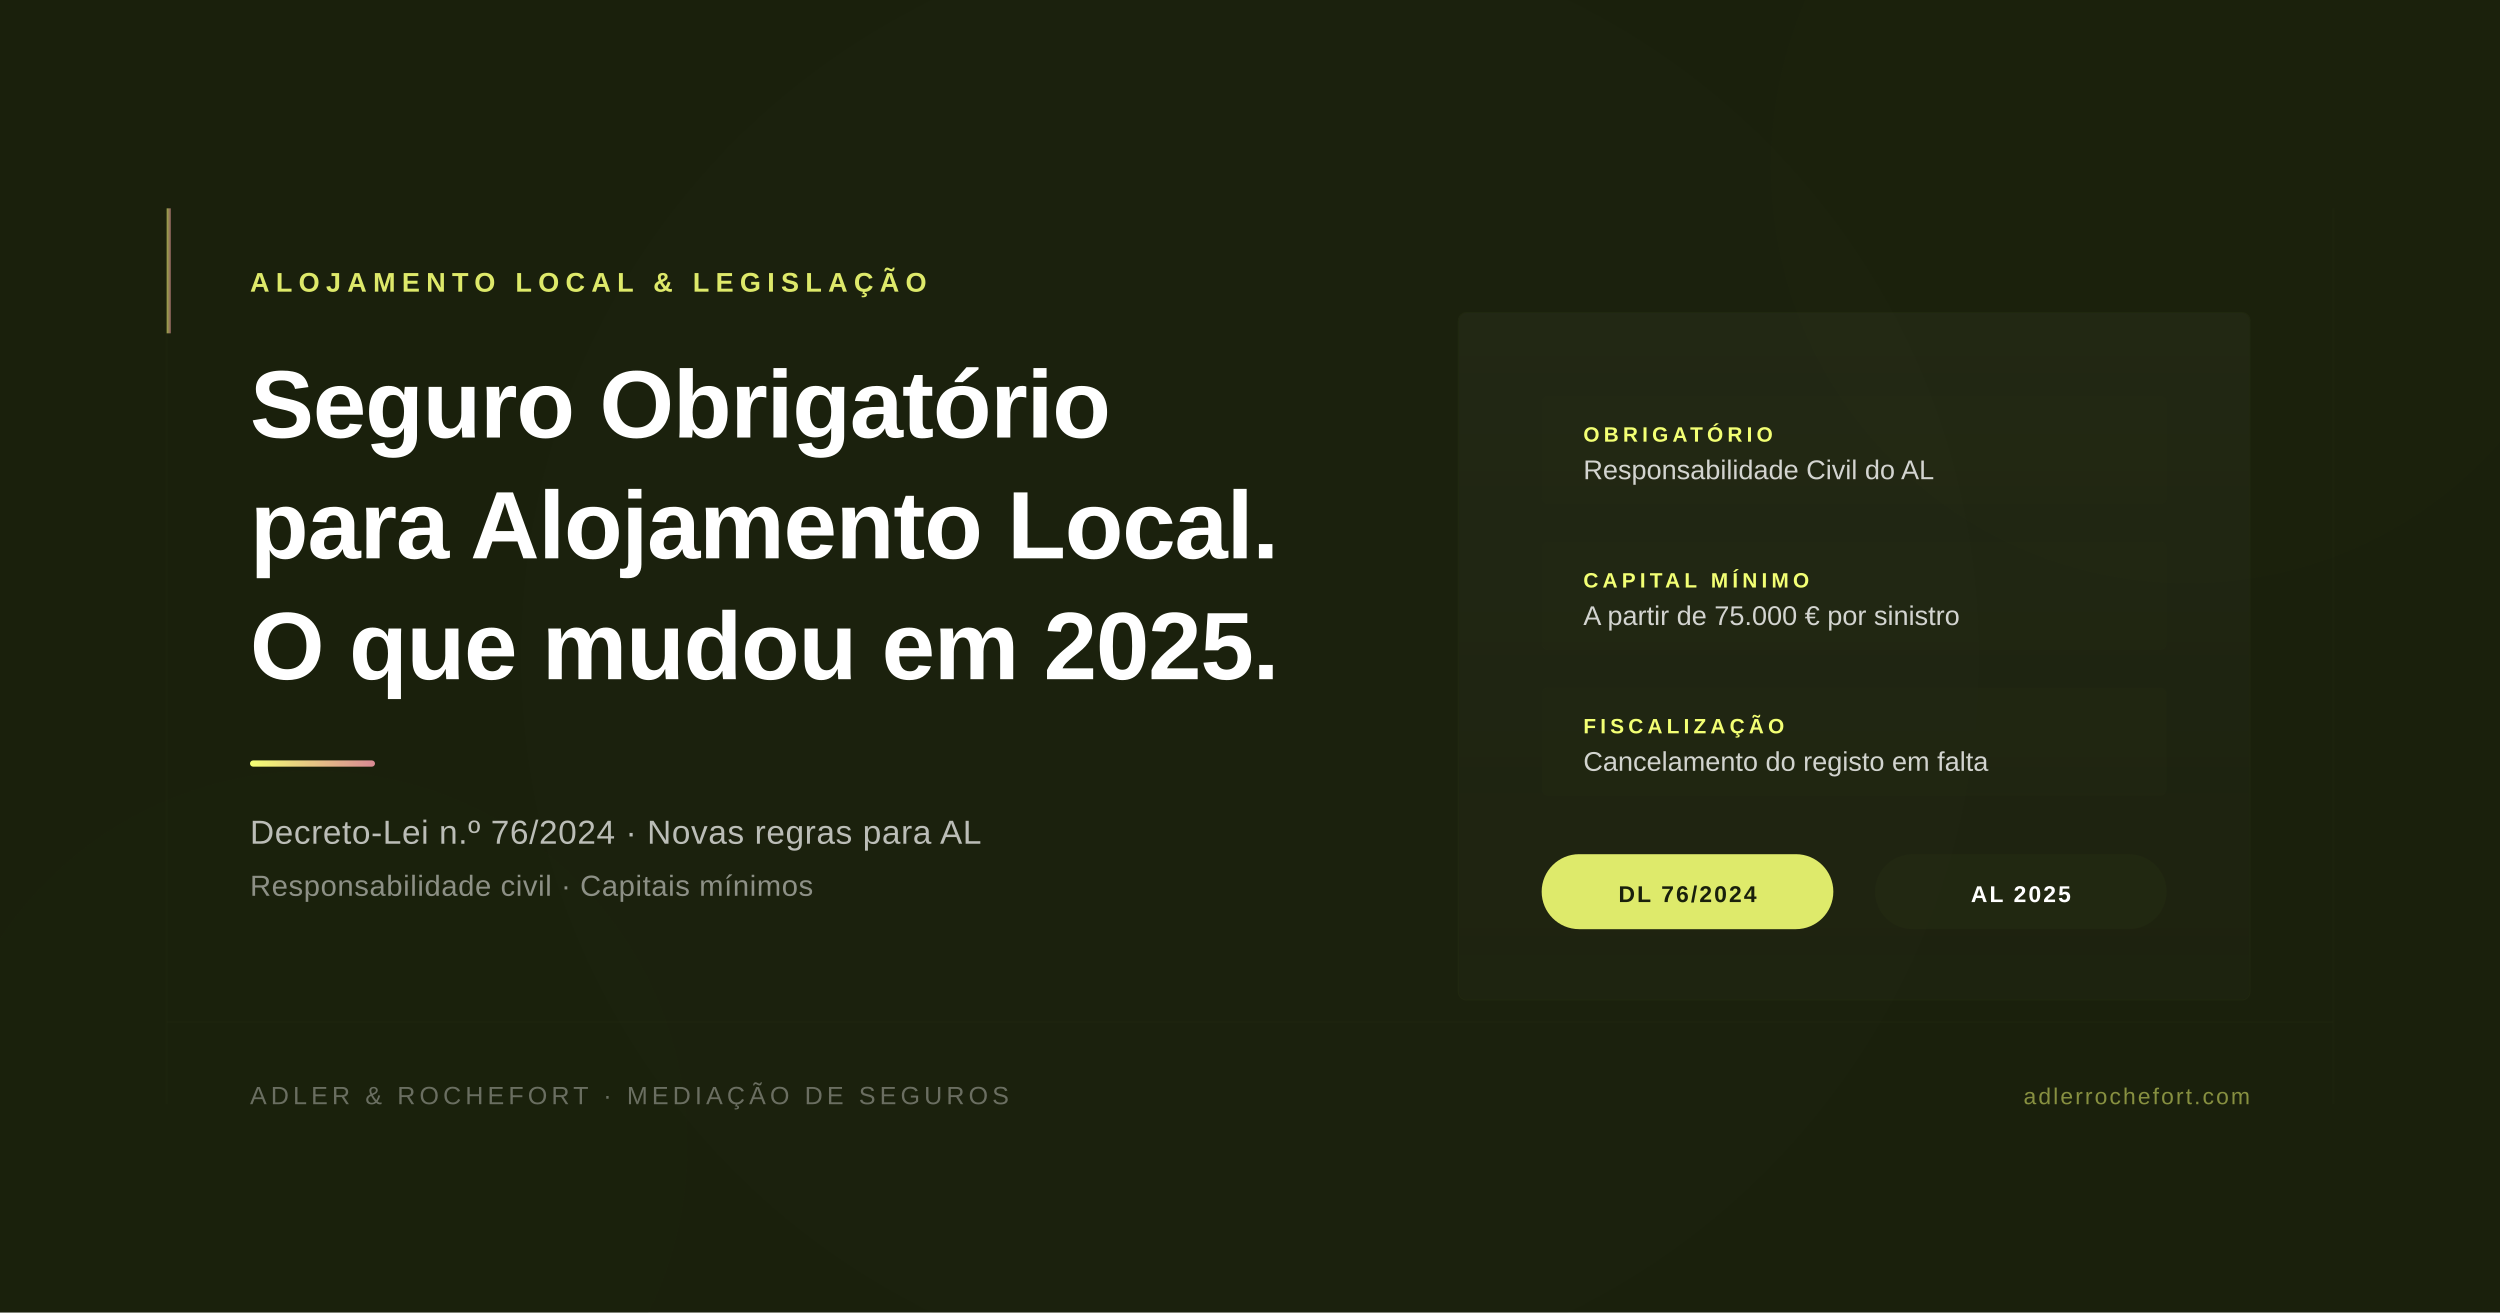
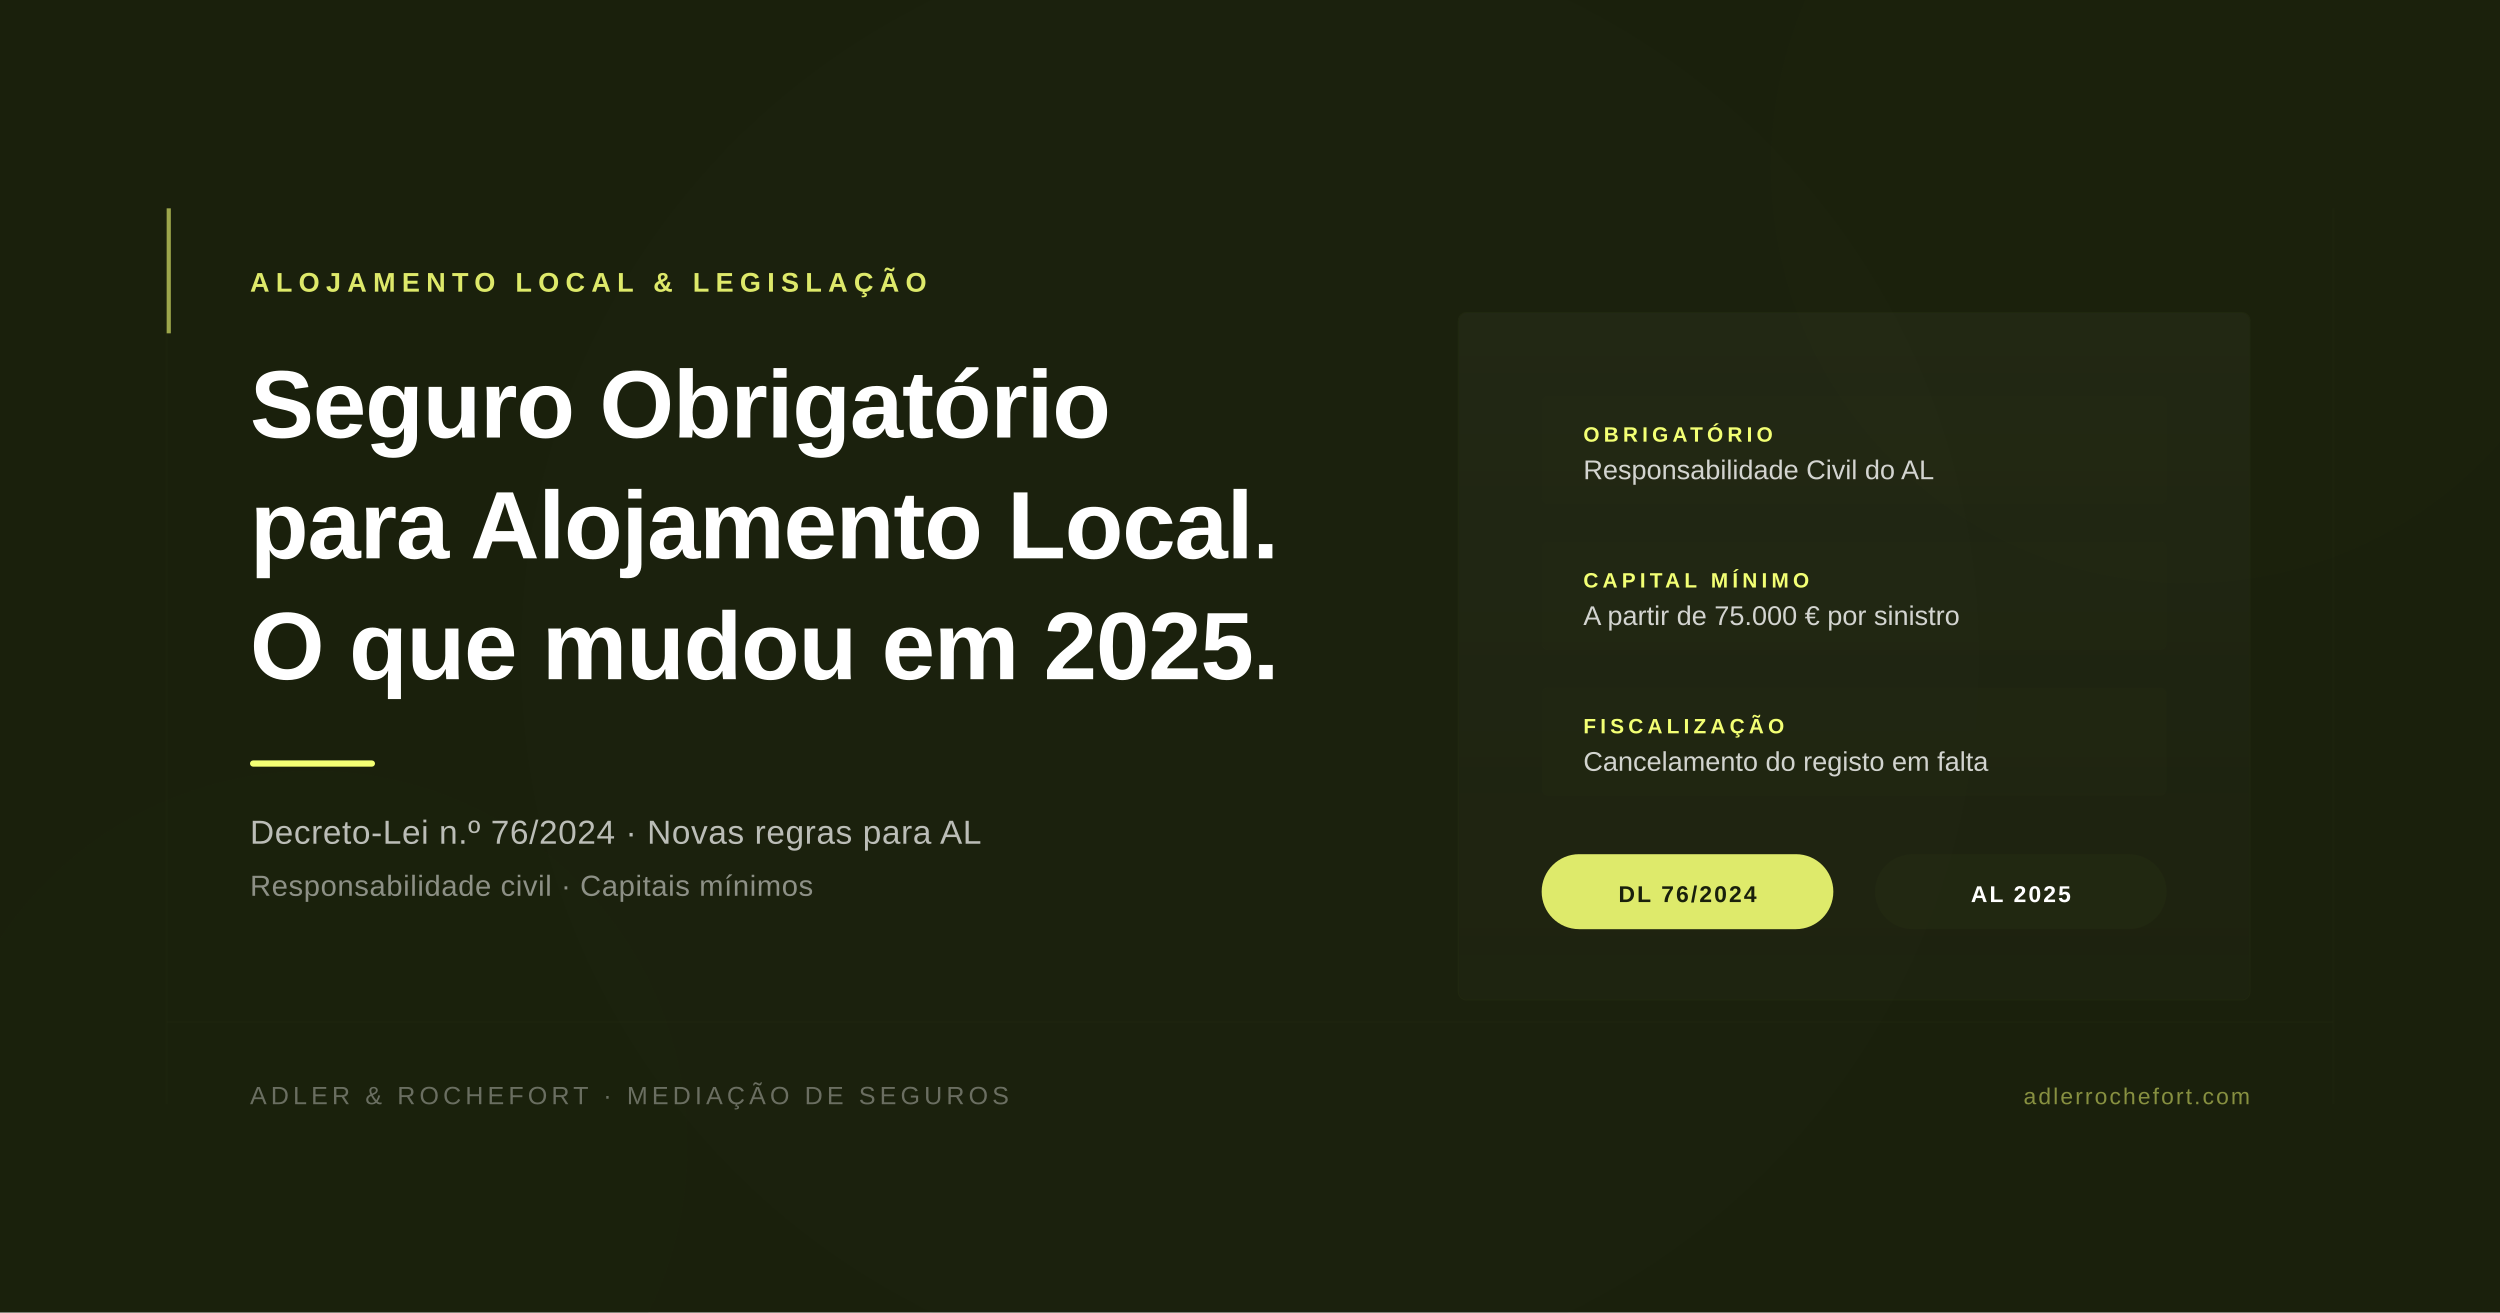
<svg xmlns="http://www.w3.org/2000/svg" viewBox="0 0 1200 630" width="1200" height="630">
  <defs>
    <linearGradient id="bg" x1="0%" y1="0%" x2="100%" y2="100%">
      <stop offset="0%" style="stop-color:#1A200C;stop-opacity:1" />
      <stop offset="100%" style="stop-color:#1A200C;stop-opacity:1" />
    </linearGradient>
    <linearGradient id="accent" x1="0%" y1="0%" x2="100%" y2="0%">
      <stop offset="0%" style="stop-color:#F3FF74;stop-opacity:1" />
-       <stop offset="100%" style="stop-color:#D98A94;stop-opacity:1" />
+       <stop offset="100%" style="stop-color:#F3FF74;stop-opacity:1" />
    </linearGradient>
    <linearGradient id="cardBg" x1="0%" y1="0%" x2="0%" y2="100%">
      <stop offset="0%" style="stop-color:#F5F1E8;stop-opacity:0.08" />
      <stop offset="100%" style="stop-color:#F5F1E8;stop-opacity:0.03" />
    </linearGradient>
  </defs>
  <rect width="1200" height="630" fill="url(#bg)" />
  <circle cx="1050" cy="80" r="200" fill="#283113" opacity="0.08" />
  <circle cx="150" cy="550" r="180" fill="#283113" opacity="0.06" />
  <circle cx="600" cy="315" r="350" fill="#283113" opacity="0.04" />
  <line x1="80" y1="100" x2="80" y2="530" stroke="#283113" stroke-width="1" opacity="0.15" />
  <line x1="1120" y1="100" x2="1120" y2="530" stroke="#283113" stroke-width="1" opacity="0.15" />
  <rect x="80" y="100" width="2" height="60" fill="url(#accent)" opacity="0.6" />
  <text x="120" y="140" font-family="'Montserrat', 'Segoe UI', Arial, sans-serif" font-size="13" font-weight="700" letter-spacing="3" fill="#F3FF74" opacity="0.9">ALOJAMENTO LOCAL &amp; LEGISLAÇÃO</text>
  <text x="120" y="210" font-family="'Montserrat', 'Segoe UI', Arial, sans-serif" font-size="46" font-weight="700" fill="#FFFFFF" letter-spacing="-0.5">
    <tspan x="120" dy="0">Seguro Obrigatório</tspan>
    <tspan x="120" dy="58">para Alojamento Local.</tspan>
    <tspan x="120" dy="58">O que mudou em 2025.</tspan>
  </text>
  <rect x="120" y="365" width="60" height="3" fill="url(#accent)" rx="1.5" />
  <text x="120" y="405" font-family="'Montserrat', 'Segoe UI', Arial, sans-serif" font-size="16" fill="#FFFFFF" opacity="0.7" letter-spacing="0.3">
    <tspan x="120" dy="0">Decreto-Lei n.º 76/2024 · Novas regras para AL</tspan>
  </text>
  <text x="120" y="430" font-family="'Montserrat', 'Segoe UI', Arial, sans-serif" font-size="14" fill="#FFFFFF" opacity="0.5" letter-spacing="0.3">
    <tspan x="120" dy="0">Responsabilidade civil · Capitais mínimos</tspan>
  </text>
  <g transform="translate(700, 150)">
    <rect x="0" y="0" width="380" height="330" rx="4" fill="url(#cardBg)" stroke="#283113" stroke-width="0.5" opacity="0.4" />
    <g transform="translate(40, 40)">
      <rect width="300" height="52" rx="3" fill="#283113" opacity="0.15" />
      <text x="20" y="22" font-family="'Montserrat', 'Segoe UI', Arial, sans-serif" font-size="10" font-weight="600" fill="#F3FF74" letter-spacing="2">OBRIGATÓRIO</text>
      <text x="20" y="40" font-family="'Montserrat', 'Segoe UI', Arial, sans-serif" font-size="13" font-weight="500" fill="#FFFFFF" opacity="0.8">Responsabilidade Civil do AL</text>
    </g>
    <g transform="translate(40, 110)">
      <rect width="300" height="52" rx="3" fill="#283113" opacity="0.15" />
      <text x="20" y="22" font-family="'Montserrat', 'Segoe UI', Arial, sans-serif" font-size="10" font-weight="600" fill="#F3FF74" letter-spacing="2">CAPITAL MÍNIMO</text>
      <text x="20" y="40" font-family="'Montserrat', 'Segoe UI', Arial, sans-serif" font-size="13" font-weight="500" fill="#FFFFFF" opacity="0.8">A partir de 75.000 € por sinistro</text>
    </g>
    <g transform="translate(40, 180)">
      <rect width="300" height="52" rx="3" fill="#283113" opacity="0.15" />
      <text x="20" y="22" font-family="'Montserrat', 'Segoe UI', Arial, sans-serif" font-size="10" font-weight="600" fill="#F3FF74" letter-spacing="2">FISCALIZAÇÃO</text>
      <text x="20" y="40" font-family="'Montserrat', 'Segoe UI', Arial, sans-serif" font-size="13" font-weight="500" fill="#FFFFFF" opacity="0.8">Cancelamento do registo em falta</text>
    </g>
    <g transform="translate(40, 260)">
      <rect width="140" height="36" rx="18" fill="#F3FF74" opacity="0.9" />
      <text x="70" y="23" font-family="'Montserrat', 'Segoe UI', Arial, sans-serif" font-size="11" font-weight="700" fill="#1A200C" text-anchor="middle" letter-spacing="1">DL 76/2024</text>
      <rect x="160" y="0" width="140" height="36" rx="18" fill="#283113" opacity="0.3" />
      <text x="230" y="23" font-family="'Montserrat', 'Segoe UI', Arial, sans-serif" font-size="11" font-weight="600" fill="#FFFFFF" text-anchor="middle" letter-spacing="1">AL 2025</text>
    </g>
  </g>
  <rect x="80" y="490" width="1040" height="1" fill="#283113" opacity="0.15" />
  <text x="120" y="530" font-family="'Montserrat', 'Segoe UI', Arial, sans-serif" font-size="12" fill="#FFFFFF" opacity="0.35" letter-spacing="2">ADLER &amp; ROCHEFORT · MEDIAÇÃO DE SEGUROS</text>
  <text x="1080" y="530" font-family="'Montserrat', 'Segoe UI', Arial, sans-serif" font-size="11" fill="#F3FF74" opacity="0.5" letter-spacing="1" text-anchor="end">adlerrochefort.com</text>
</svg>
